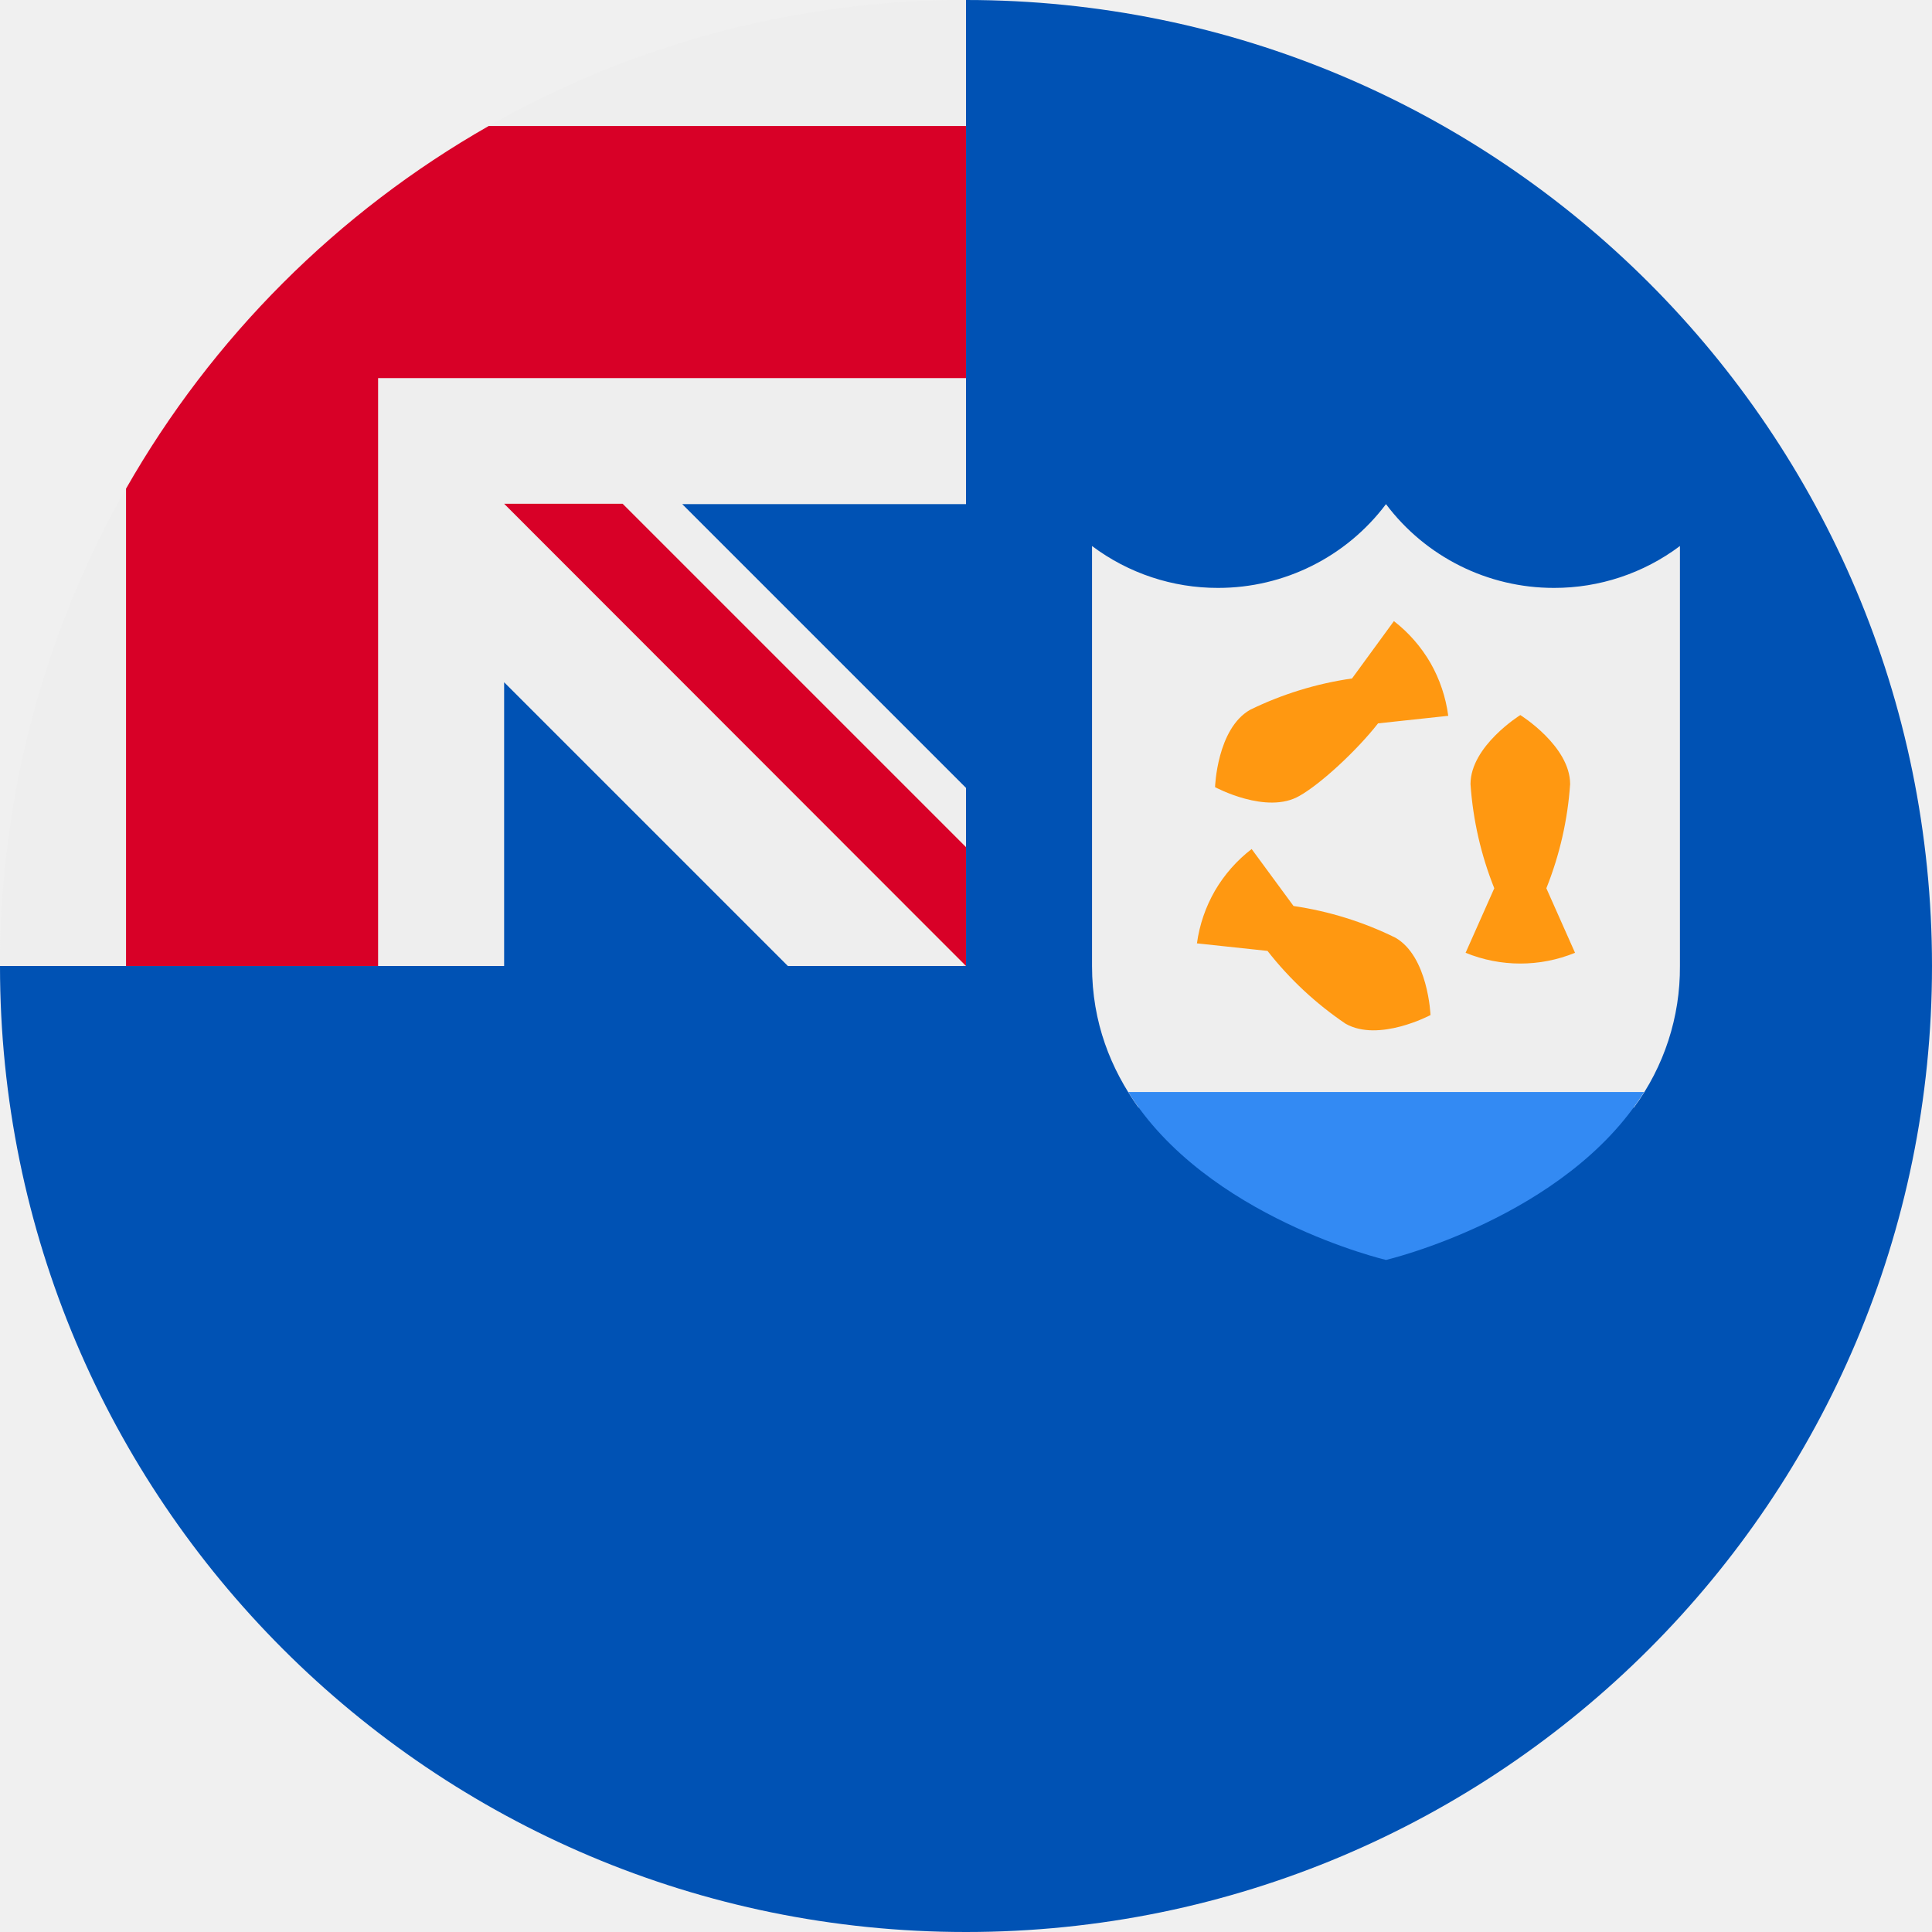
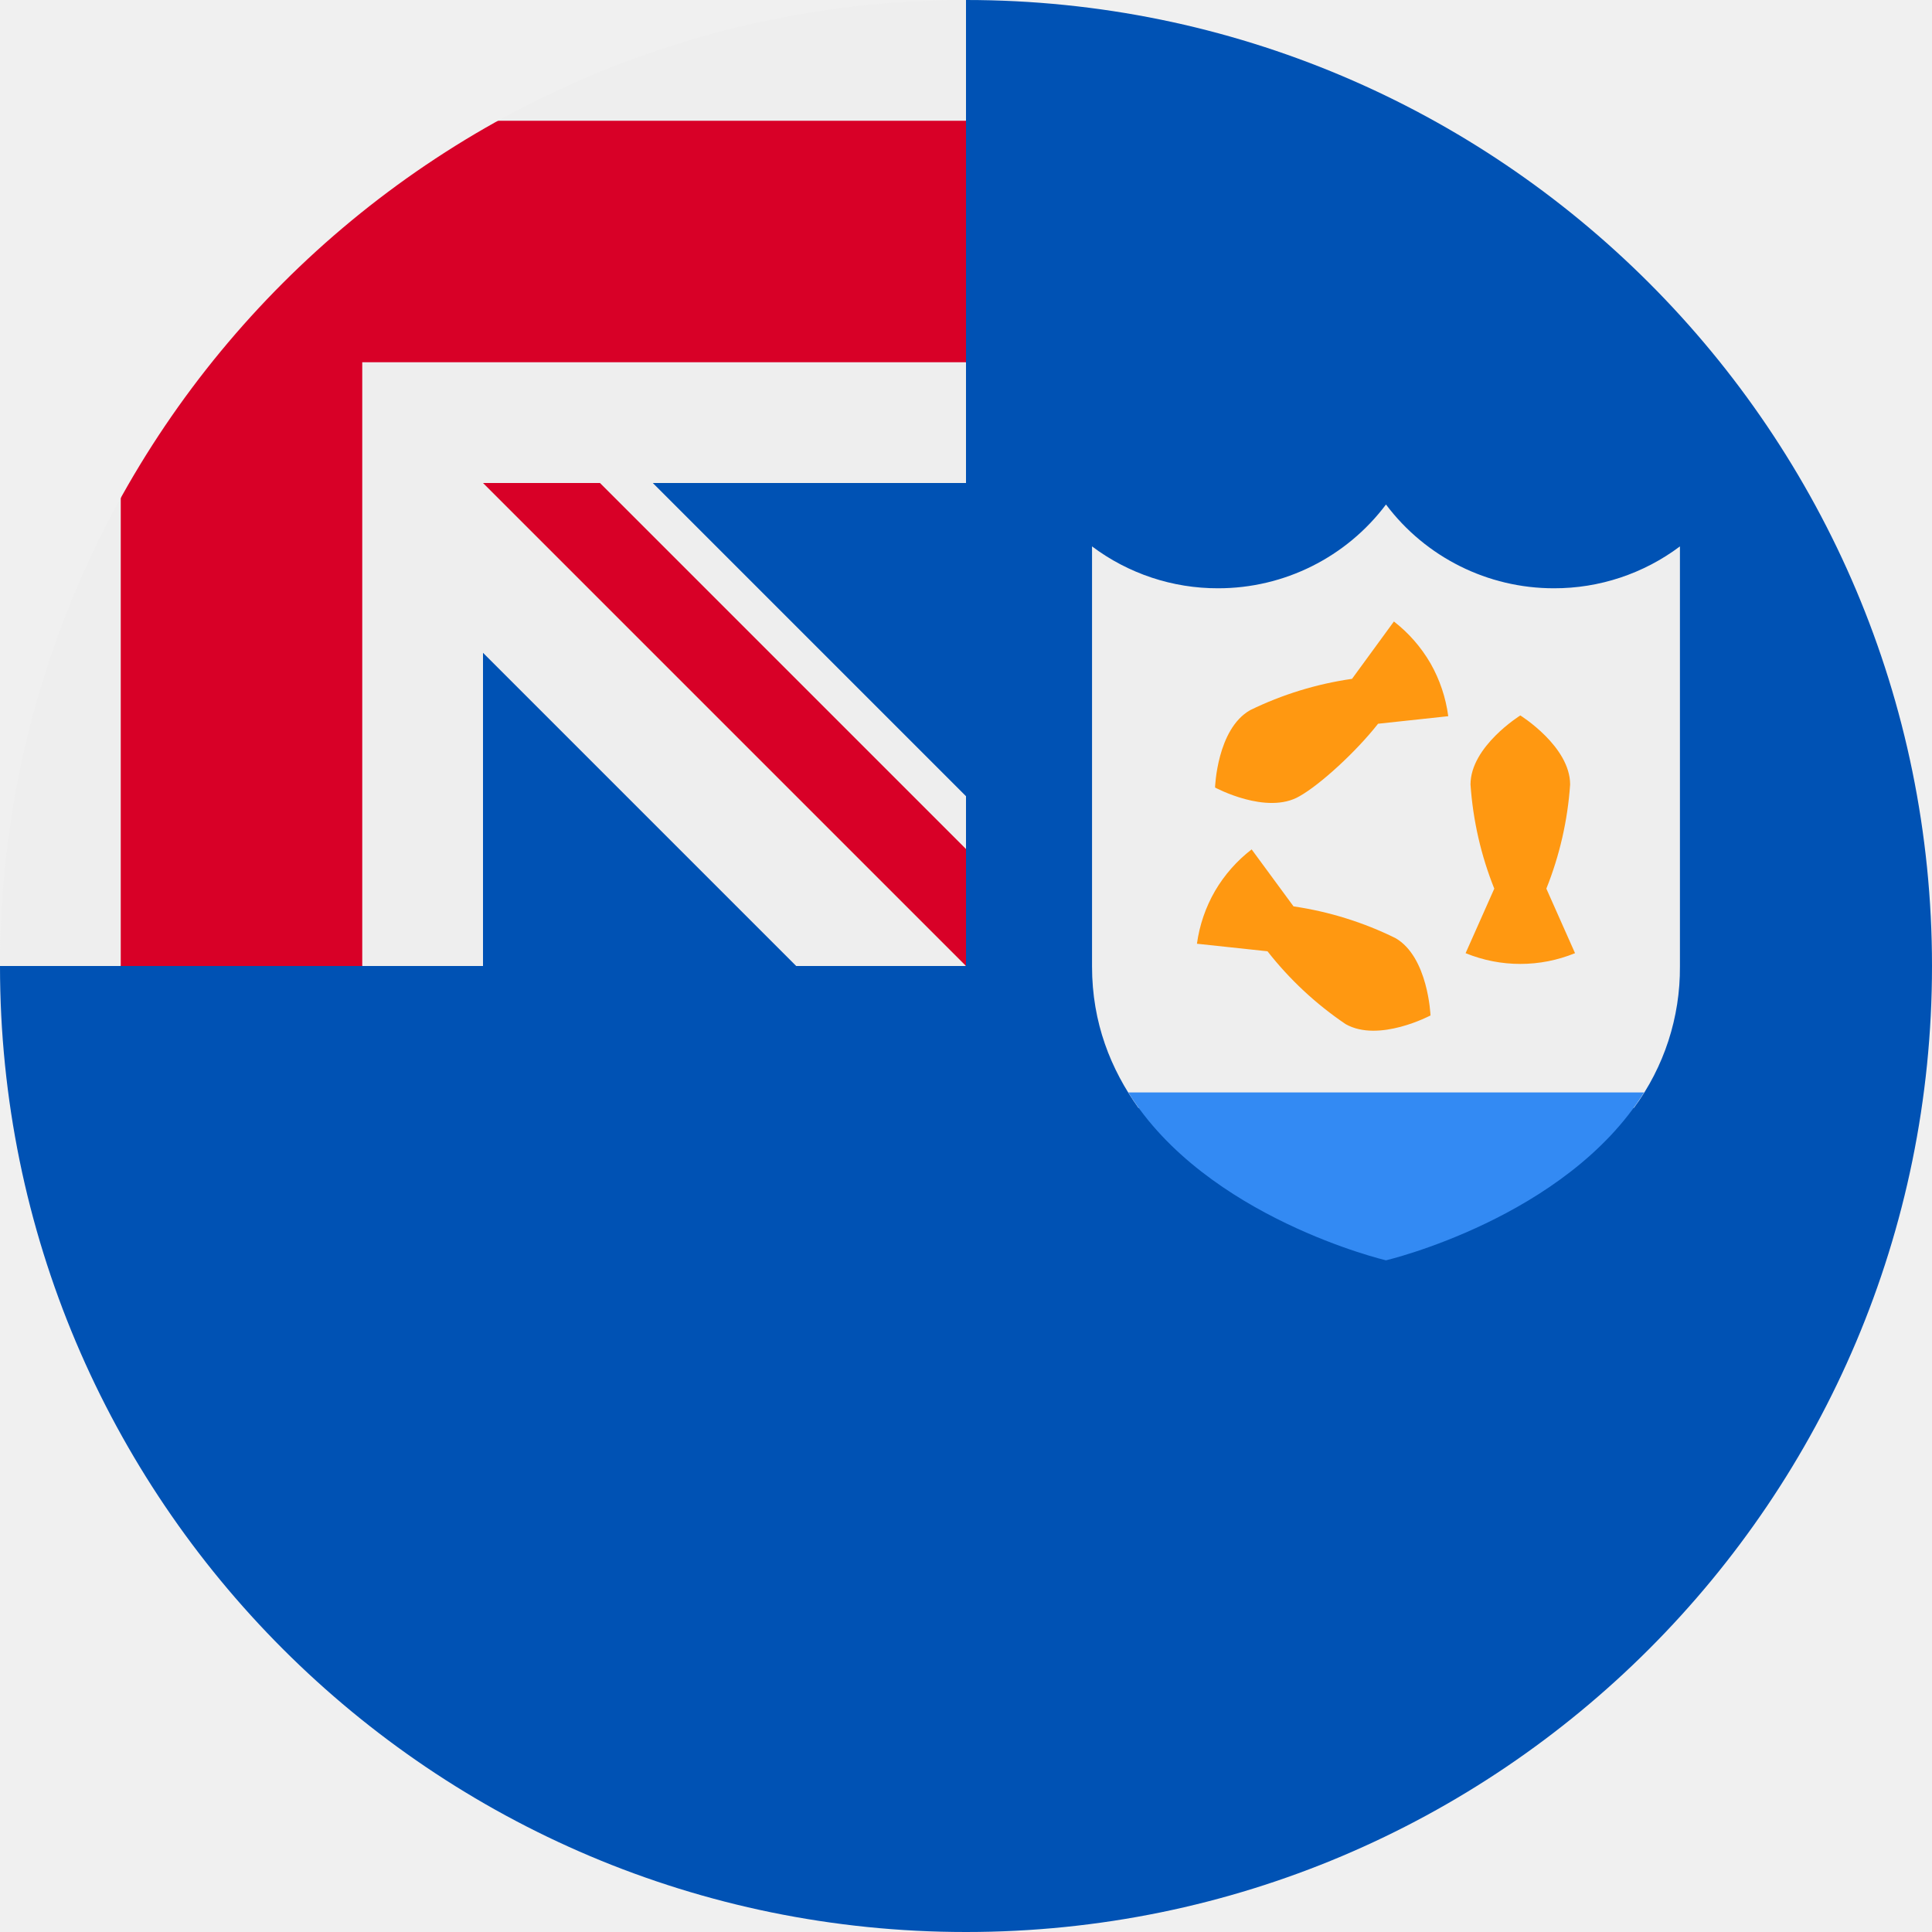
- <svg xmlns="http://www.w3.org/2000/svg" viewBox="0 0 512 512">
-   <path fill="#0052b4" d="M512 256a256 256 0 0 1-512 0L256 0a256 256 0 0 1 256 256z" />
-   <g fill="#eee">
-     <path d="M256 0zm-.7 256h.7v-.7l-.7.7z" />
-     <path d="M256 133.6V0A256 256 0 0 0 0 256h133.6v-75.2l75.2 75.2h46.5l.7-.7v-46.5l-75.2-75.2H256z" />
+ <svg xmlns="http://www.w3.org/2000/svg" width="512" height="512" viewBox="0 0 512 512">
+   <mask id="a">
+     <circle cx="256" cy="256" r="256" fill="#fff" />
+   </mask>
+   <g mask="url(#a)">
+     <path fill="#0052b4" d="M256 0h256v512H0V256Z" />
+     <path fill="#eee" d="M0 0v32l32 32L0 96v160h32l32-32 32 32h32v-83l83 83h45l-8-16 8-15v-14l-83-83h83V96l-32-32 32-32V0H96L64 32 32 0Z" />
+     <path fill="#d80027" d="M32 0v32H0v64h32v160h64V96h160V32H96V0Zm96 128 128 128v-31l-97-97z" />
+     <path fill="#496e2d" d="M445.2 256.1zm-155.8 0z" />
+     <path fill="#eee" d="M433 293.6a62.4 62.4 0 0 0 12.2-37.5V144.8a55.4 55.4 0 0 1-33.4 11.1 55.6 55.6 0 0 1-44.5-22.2 55.6 55.6 0 0 1-44.5 22.2 55.4 55.4 0 0 1-33.4-11.1v111.3c0 15 5 27.3 12.3 37.5h131.2z" />
+     <path fill="#ff9811" d="M409.8 235.5a91 91 0 0 0 6.3-27.6c0-10.1-13.2-18.3-13.2-18.3s-13.2 8.2-13.2 18.3a91 91 0 0 0 6.3 27.6l-7.6 17.1a38.3 38.3 0 0 0 29 0zm-51.5-55.6a91 91 0 0 0-27 8.3c-8.8 5-9.3 20.5-9.3 20.5s13.7 7.4 22.4 2.3c5.5-3.1 15-11.8 20.8-19.2l18.6-2a38.4 38.4 0 0 0-4.7-14 38.4 38.4 0 0 0-9.7-11.1zm-22.4 72.2a91 91 0 0 0 20.7 19.3c8.8 5 22.5-2.3 22.5-2.3s-.6-15.5-9.3-20.5a91 91 0 0 0-27-8.4l-11.1-15.1a38.4 38.4 0 0 0-9.7 11 38.4 38.4 0 0 0-4.8 14z" />
+     <path fill="#338af3" d="M299 289.5c20.7 33.3 68.3 44.5 68.3 44.5s47.6-11.2 68.4-44.5H298.9Z" />
  </g>
-   <g fill="#d80027">
-     <path d="M129.5 33.4a257.2 257.2 0 0 0-96.1 96.1V256h66.8V100.2H256V33.4H129.5z" />
-     <path d="M256 224.5l-91-91h-31.4L256 256v-31.5z" />
-   </g>
-   <path fill="#496e2d" d="M445.2 256zm-155.8 0z" />
-   <path fill="#eee" d="M433 293.5a62.4 62.4 0 0 0 12.2-37.5V144.7a55.4 55.4 0 0 1-33.4 11.1 55.6 55.6 0 0 1-44.5-22.2 55.6 55.6 0 0 1-44.5 22.2 55.4 55.4 0 0 1-33.4-11.1V256c0 15 5 27.3 12.3 37.5h131.2z" />
-   <path fill="#ff9811" d="M409.8 235.4a91 91 0 0 0 6.3-27.6c0-10.1-13.2-18.3-13.2-18.3s-13.2 8.2-13.2 18.3a91 91 0 0 0 6.3 27.6l-7.6 17.1a38.3 38.3 0 0 0 29 0l-7.6-17.1zm-51.5-55.6a91 91 0 0 0-27 8.3c-8.8 5-9.3 20.5-9.3 20.5s13.7 7.4 22.4 2.3c5.5-3.1 15-11.8 20.8-19.2l18.6-2a38.4 38.4 0 0 0-4.7-14 38.4 38.4 0 0 0-9.7-11.1l-11.1 15.2zM335.9 252a91 91 0 0 0 20.7 19.3c8.8 5 22.5-2.3 22.5-2.3s-.6-15.5-9.3-20.5a91 91 0 0 0-27-8.4L331.7 225a38.4 38.4 0 0 0-9.7 11 38.4 38.4 0 0 0-4.8 14l18.7 2z" />
-   <path fill="#338af3" d="M299 289.4c20.7 33.3 68.3 44.5 68.3 44.5s47.6-11.2 68.4-44.5H298.9z" />
</svg>
